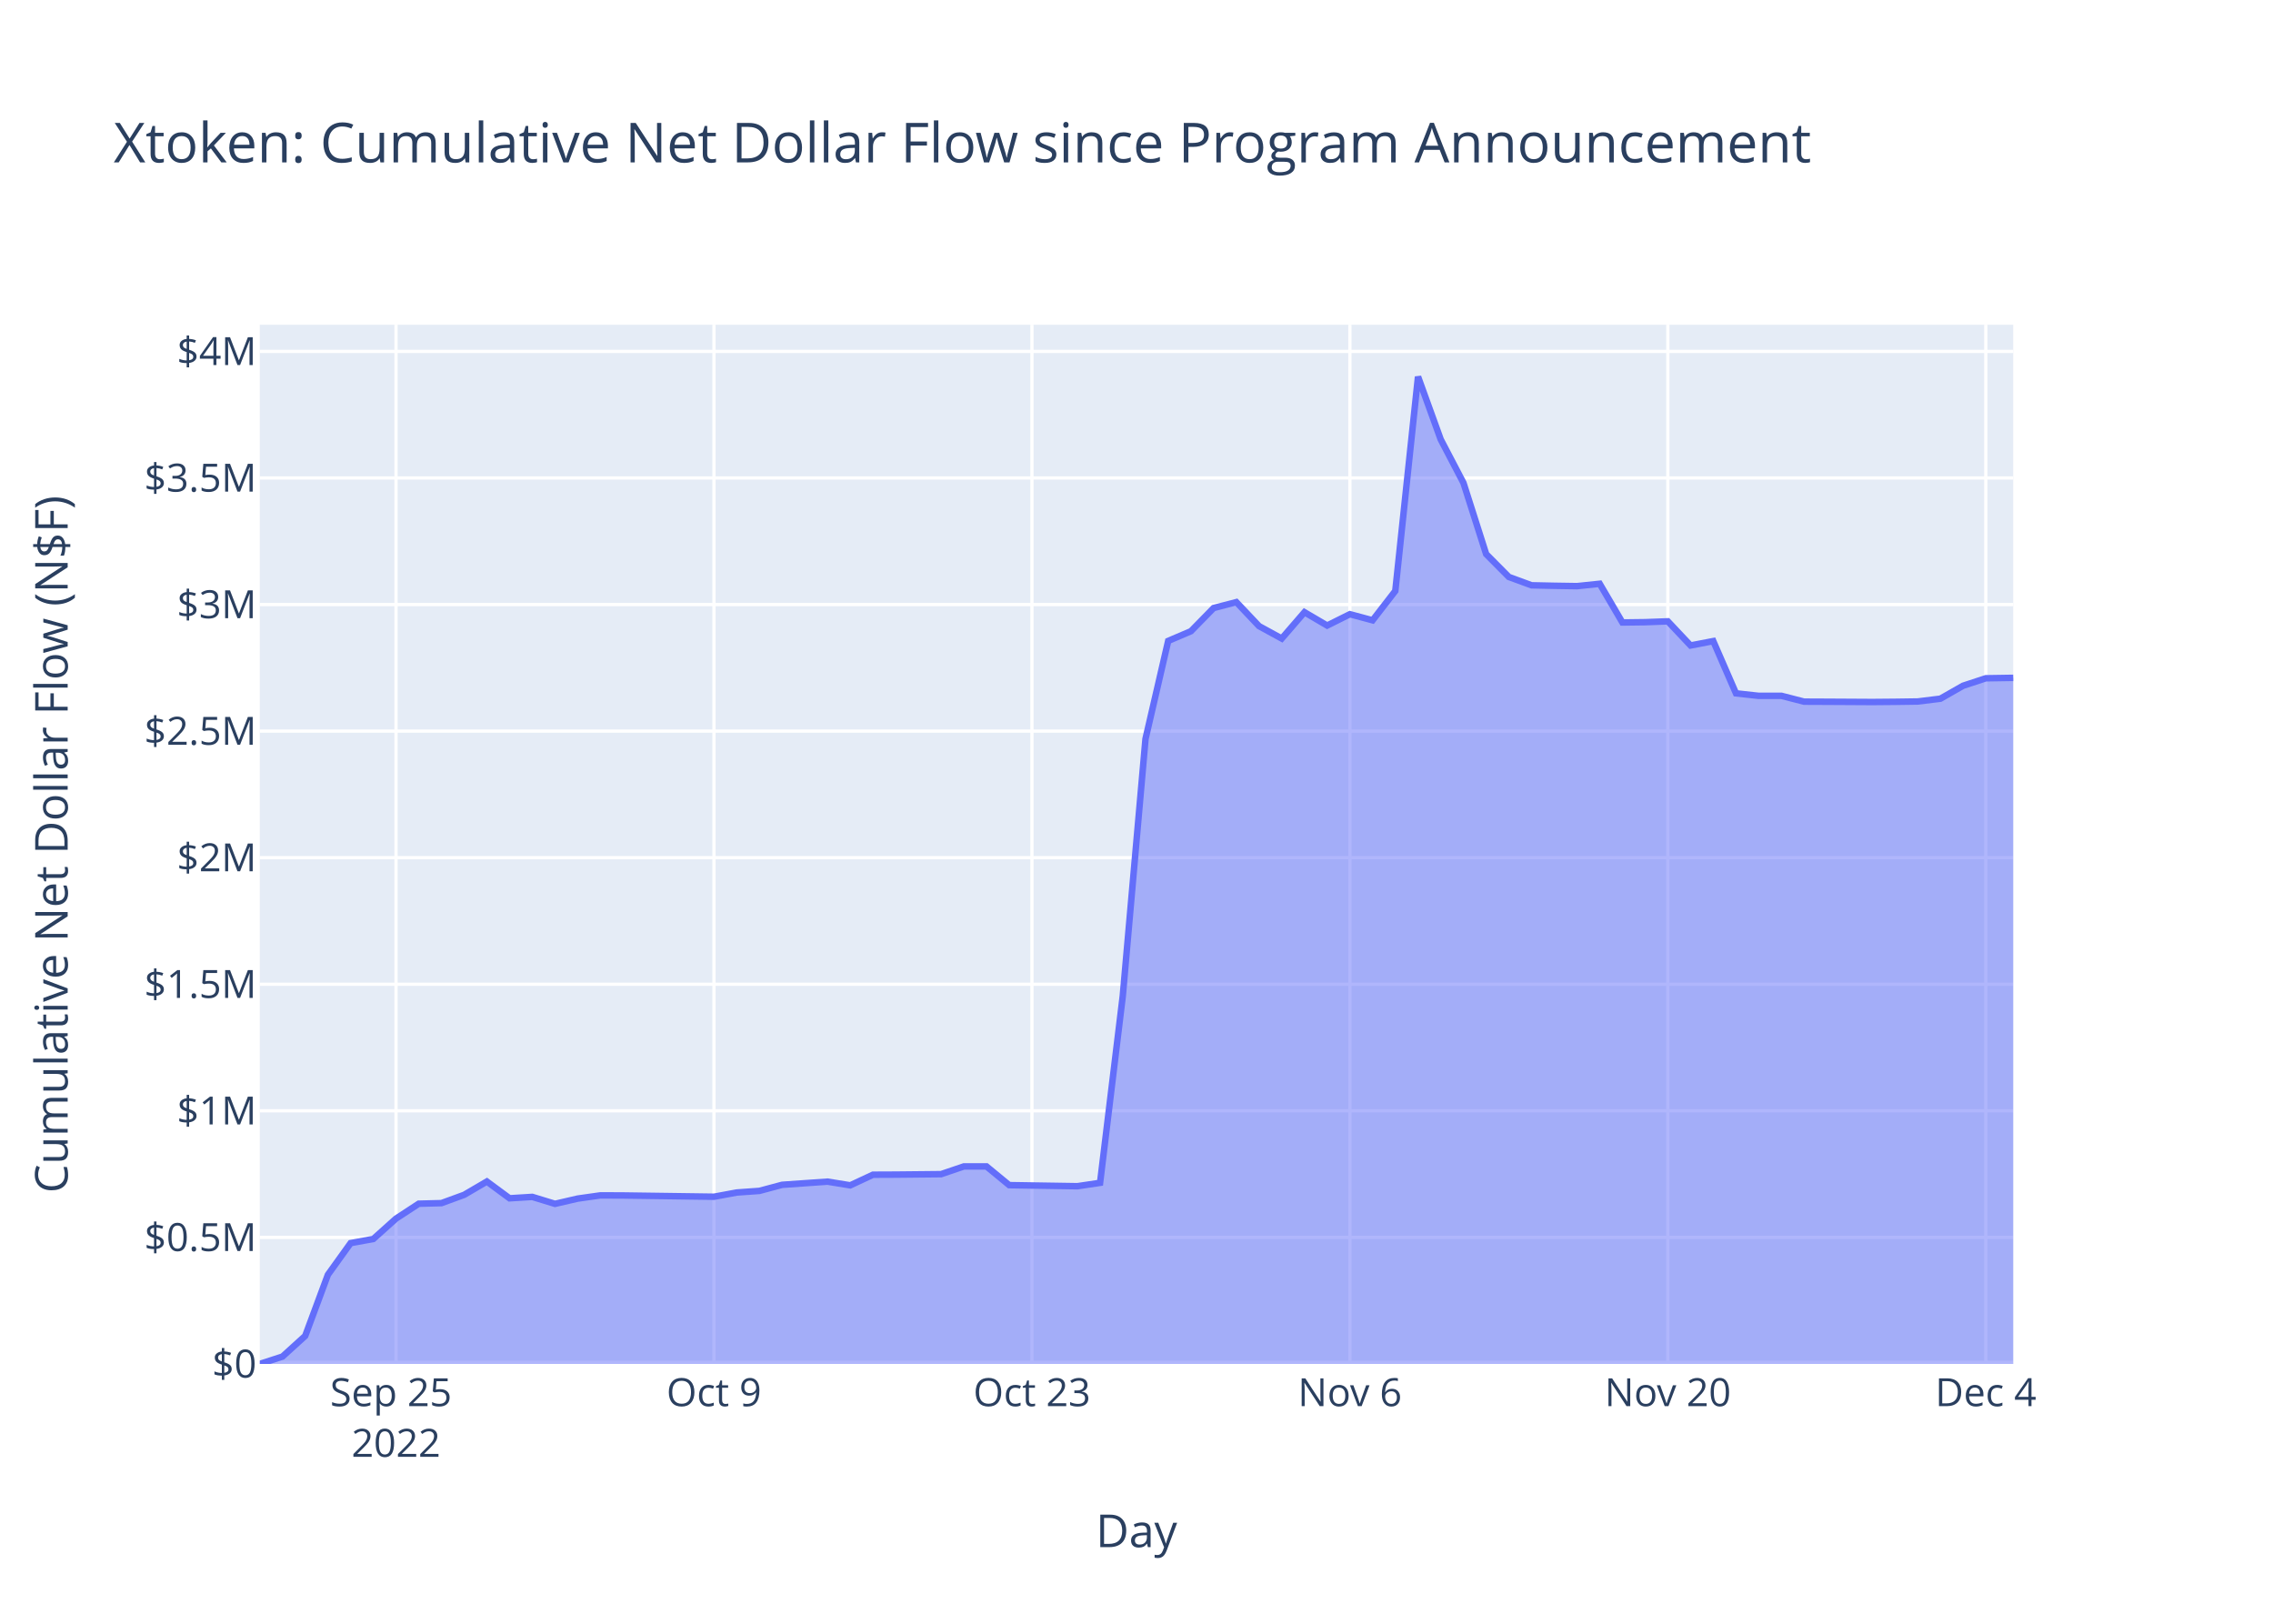
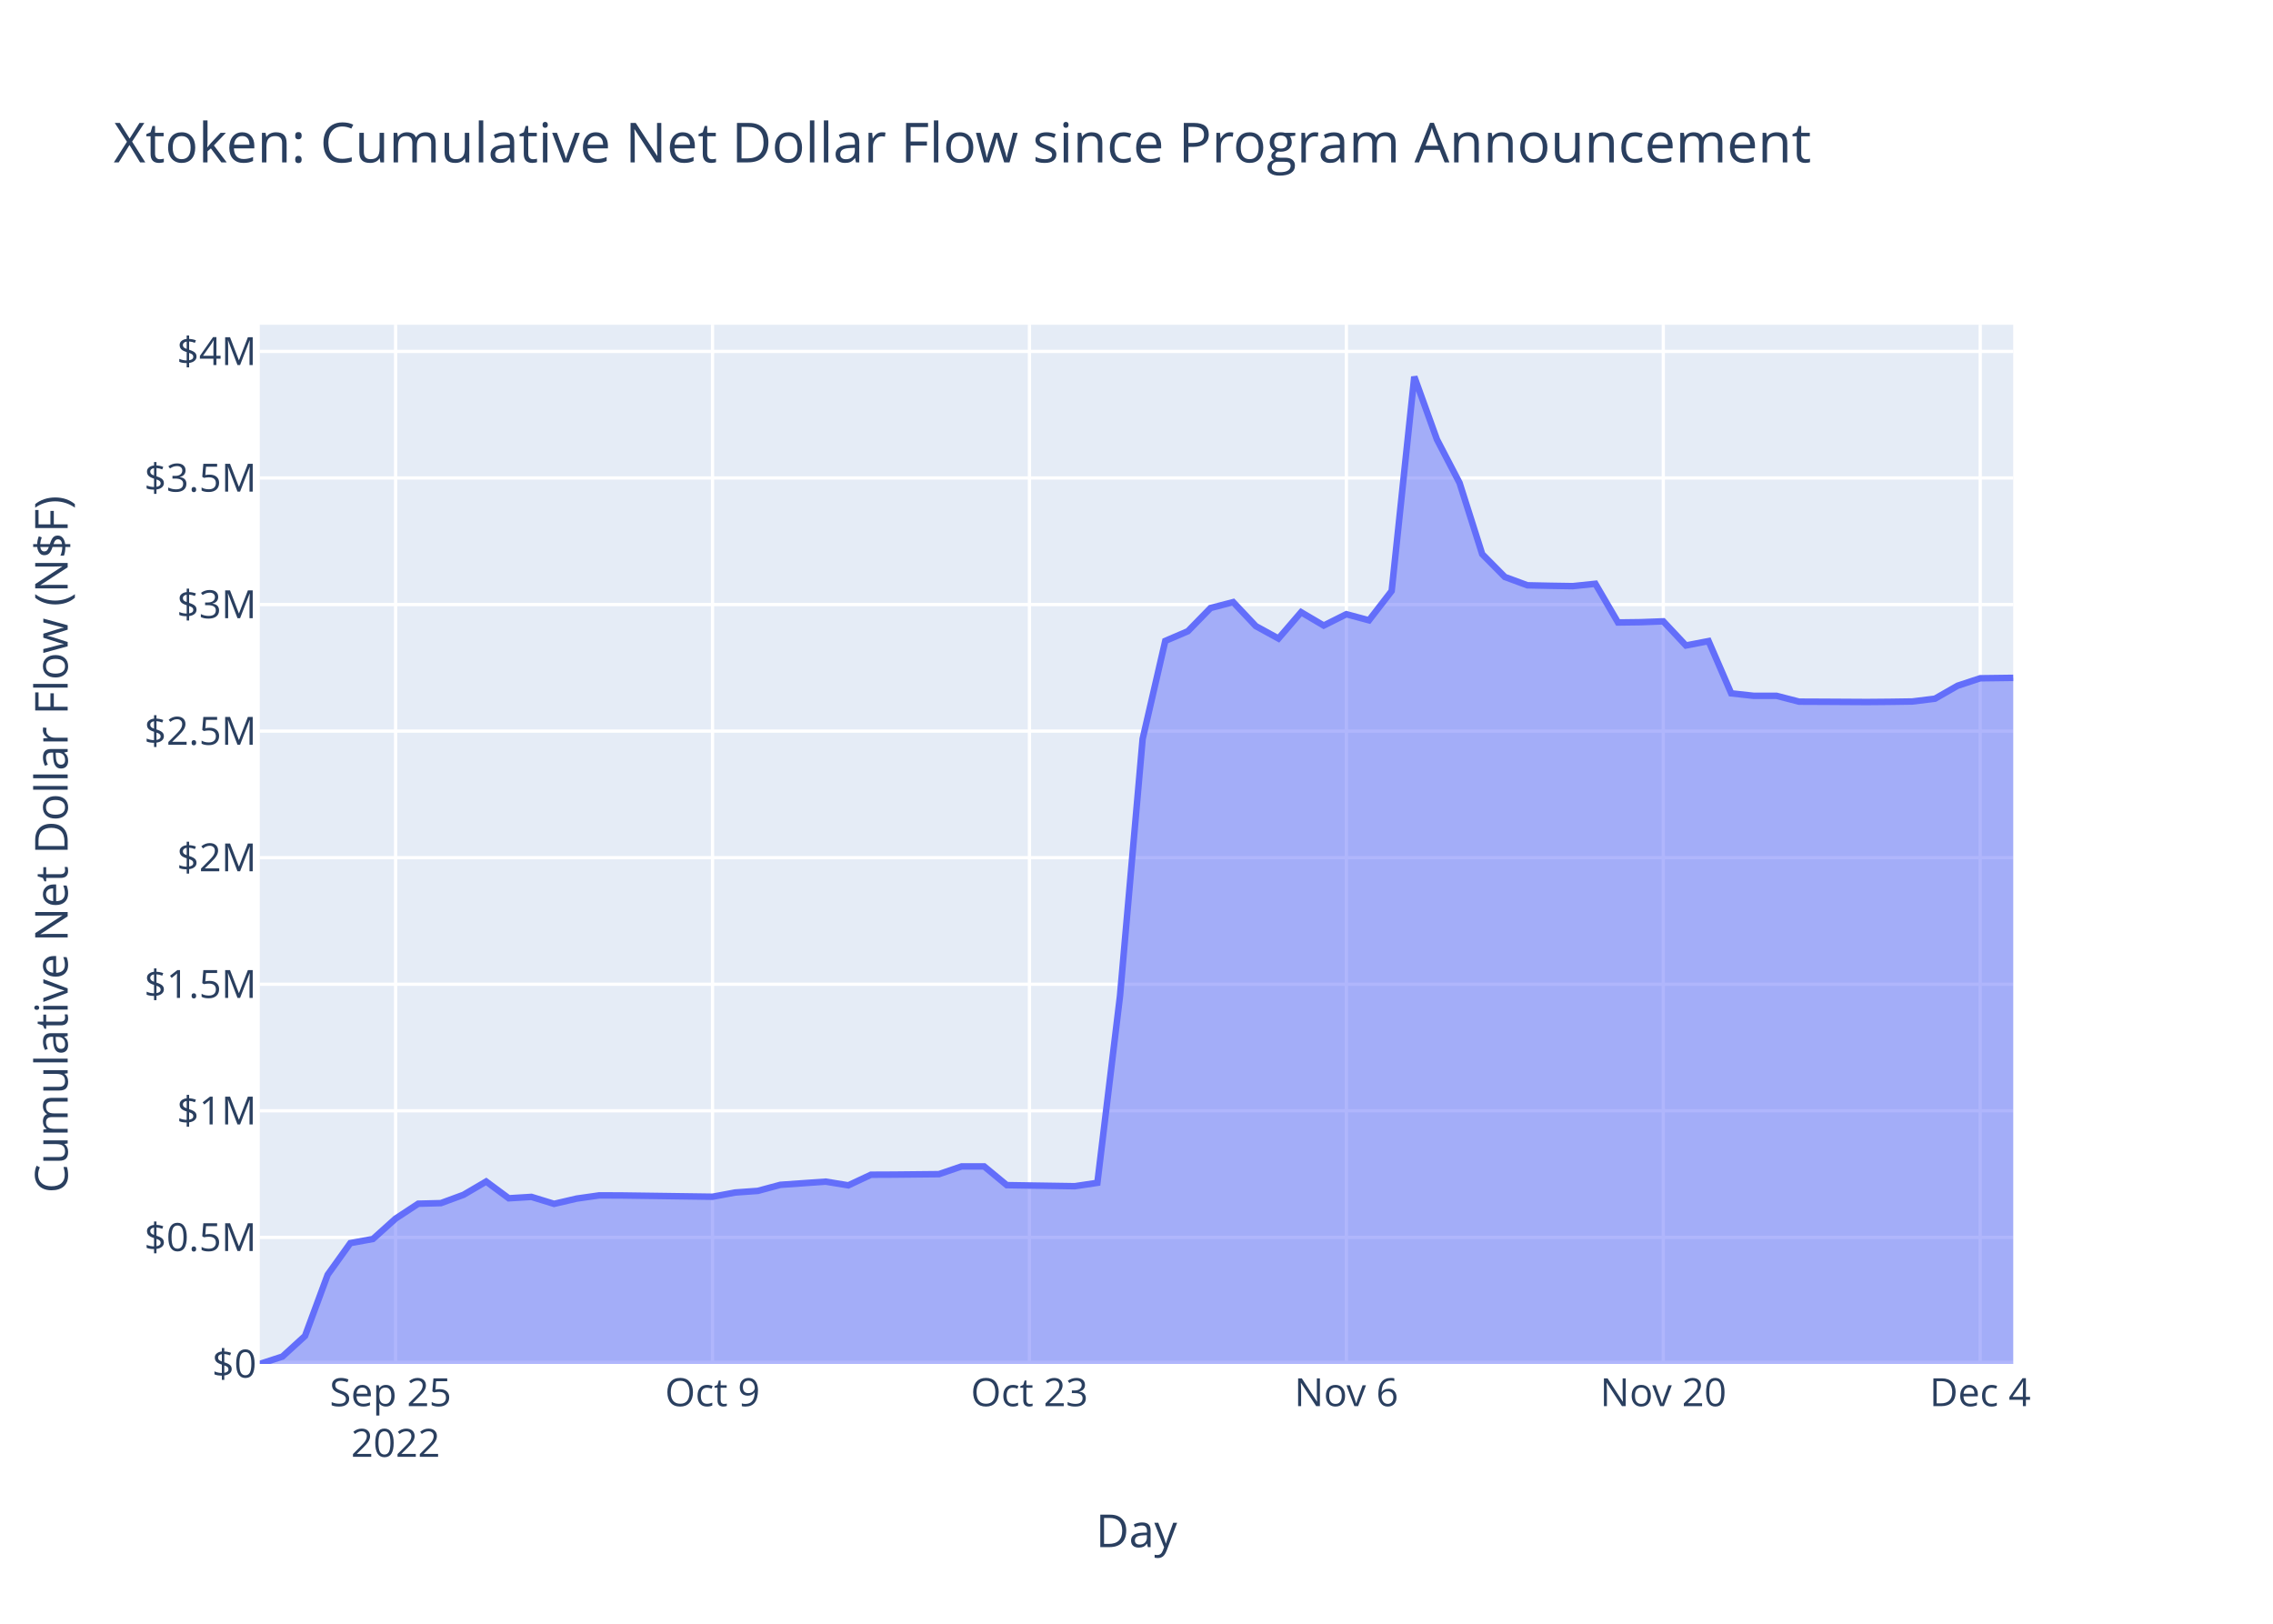
<svg xmlns="http://www.w3.org/2000/svg" class="main-svg" width="700" height="500" style="" viewBox="0 0 700 500">
  <rect x="0" y="0" width="700" height="500" style="fill: rgb(255, 255, 255); fill-opacity: 1;" />
-   <defs id="defs-479b75">
+   <defs id="defs-bb7247">
    <g class="clips">
-       <clipPath id="clip479b75xyplot" class="plotclip">
+       <clipPath id="clipbb7247xyplot" class="plotclip">
        <rect width="540" height="320" />
      </clipPath>
-       <clipPath class="axesclip" id="clip479b75x">
+       <clipPath class="axesclip" id="clipbb7247x">
        <rect x="80" y="0" width="540" height="500" />
      </clipPath>
-       <clipPath class="axesclip" id="clip479b75y">
+       <clipPath class="axesclip" id="clipbb7247y">
        <rect x="0" y="100" width="700" height="320" />
      </clipPath>
-       <clipPath class="axesclip" id="clip479b75xy">
+       <clipPath class="axesclip" id="clipbb7247xy">
        <rect x="80" y="100" width="540" height="320" />
      </clipPath>
    </g>
    <g class="gradients" />
    <g class="patterns" />
  </defs>
  <g class="bglayer">
    <rect class="bg" x="80" y="100" width="540" height="320" style="fill: rgb(229, 236, 246); fill-opacity: 1; stroke-width: 0;" />
  </g>
  <g class="layer-below">
    <g class="imagelayer" />
    <g class="shapelayer" />
  </g>
  <g class="cartesianlayer">
    <g class="subplot xy">
      <g class="layer-subplot">
        <g class="shapelayer" />
        <g class="imagelayer" />
      </g>
      <g class="minor-gridlayer">
        <g class="x" />
        <g class="y" />
      </g>
      <g class="gridlayer">
        <g class="x">
-           <path class="xgrid crisp" transform="translate(121.96,0)" d="M0,100v320" style="stroke: rgb(255, 255, 255); stroke-opacity: 1; stroke-width: 1px;" />
-           <path class="xgrid crisp" transform="translate(219.88,0)" d="M0,100v320" style="stroke: rgb(255, 255, 255); stroke-opacity: 1; stroke-width: 1px;" />
-           <path class="xgrid crisp" transform="translate(317.8,0)" d="M0,100v320" style="stroke: rgb(255, 255, 255); stroke-opacity: 1; stroke-width: 1px;" />
-           <path class="xgrid crisp" transform="translate(415.72,0)" d="M0,100v320" style="stroke: rgb(255, 255, 255); stroke-opacity: 1; stroke-width: 1px;" />
-           <path class="xgrid crisp" transform="translate(513.63,0)" d="M0,100v320" style="stroke: rgb(255, 255, 255); stroke-opacity: 1; stroke-width: 1px;" />
-           <path class="xgrid crisp" transform="translate(611.55,0)" d="M0,100v320" style="stroke: rgb(255, 255, 255); stroke-opacity: 1; stroke-width: 1px;" />
+           <path class="xgrid crisp" transform="translate(121.83,0)" d="M0,100v320" style="stroke: rgb(255, 255, 255); stroke-opacity: 1; stroke-width: 1px;" />
+           <path class="xgrid crisp" transform="translate(219.43,0)" d="M0,100v320" style="stroke: rgb(255, 255, 255); stroke-opacity: 1; stroke-width: 1px;" />
+           <path class="xgrid crisp" transform="translate(317.03,0)" d="M0,100v320" style="stroke: rgb(255, 255, 255); stroke-opacity: 1; stroke-width: 1px;" />
+           <path class="xgrid crisp" transform="translate(414.63,0)" d="M0,100v320" style="stroke: rgb(255, 255, 255); stroke-opacity: 1; stroke-width: 1px;" />
+           <path class="xgrid crisp" transform="translate(512.23,0)" d="M0,100v320" style="stroke: rgb(255, 255, 255); stroke-opacity: 1; stroke-width: 1px;" />
+           <path class="xgrid crisp" transform="translate(609.83,0)" d="M0,100v320" style="stroke: rgb(255, 255, 255); stroke-opacity: 1; stroke-width: 1px;" />
        </g>
        <g class="y">
          <path class="ygrid crisp" transform="translate(0,381.03)" d="M80,0h540" style="stroke: rgb(255, 255, 255); stroke-opacity: 1; stroke-width: 1px;" />
          <path class="ygrid crisp" transform="translate(0,342.05)" d="M80,0h540" style="stroke: rgb(255, 255, 255); stroke-opacity: 1; stroke-width: 1px;" />
          <path class="ygrid crisp" transform="translate(0,303.08)" d="M80,0h540" style="stroke: rgb(255, 255, 255); stroke-opacity: 1; stroke-width: 1px;" />
          <path class="ygrid crisp" transform="translate(0,264.1)" d="M80,0h540" style="stroke: rgb(255, 255, 255); stroke-opacity: 1; stroke-width: 1px;" />
          <path class="ygrid crisp" transform="translate(0,225.13)" d="M80,0h540" style="stroke: rgb(255, 255, 255); stroke-opacity: 1; stroke-width: 1px;" />
          <path class="ygrid crisp" transform="translate(0,186.16)" d="M80,0h540" style="stroke: rgb(255, 255, 255); stroke-opacity: 1; stroke-width: 1px;" />
          <path class="ygrid crisp" transform="translate(0,147.18)" d="M80,0h540" style="stroke: rgb(255, 255, 255); stroke-opacity: 1; stroke-width: 1px;" />
          <path class="ygrid crisp" transform="translate(0,108.21)" d="M80,0h540" style="stroke: rgb(255, 255, 255); stroke-opacity: 1; stroke-width: 1px;" />
        </g>
      </g>
      <g class="zerolinelayer">
        <path class="yzl zl crisp" transform="translate(0,420)" d="M80,0h540" style="stroke: rgb(255, 255, 255); stroke-opacity: 1; stroke-width: 2px;" />
      </g>
      <path class="xlines-below" />
      <path class="ylines-below" />
      <g class="overlines-below" />
      <g class="xaxislayer-below" />
      <g class="yaxislayer-below" />
      <g class="overaxes-below" />
-       <g class="plot" transform="translate(80,100)" clip-path="url(#clip479b75xyplot)">
+       <g class="plot" transform="translate(80,100)" clip-path="url(#clipbb7247xyplot)">
        <g class="scatterlayer mlayer">
-           <g class="trace scatter tracef44663" style="stroke-miterlimit: 2;">
+           <g class="trace scatter trace2cc584" style="stroke-miterlimit: 2;">
            <g class="fills">
              <g>
-                 <path class="js-fill" d="M540,320L0,320L0,320L6.99,317.73L13.99,311.37L20.98,292.53L27.98,282.79L34.97,281.51L41.96,275.24L48.96,270.66L55.95,270.48L62.95,267.92L69.94,263.83L76.93,268.99L83.93,268.56L90.92,270.7L97.92,269.08L104.91,268.09L111.91,268.12L139.88,268.51L146.88,267.21L153.87,266.71L160.86,264.84L174.85,263.86L181.85,265L188.84,261.73L195.83,261.7L209.82,261.56L216.82,259.18L223.81,259.18L230.8,264.94L251.79,265.27L258.78,264.23L265.77,206.7L272.77,127.54L279.76,97.36L286.76,94.37L293.75,87.23L300.75,85.41L307.74,92.8L314.73,96.62L321.73,88.52L328.72,92.62L335.72,89.13L342.71,91.01L349.7,81.97L356.7,16L363.69,35.32L370.69,48.7L377.68,70.62L384.67,77.66L391.67,80.23L398.66,80.38L405.66,80.49L412.65,79.76L419.64,91.68L426.64,91.59L433.63,91.33L440.63,98.76L447.62,97.41L454.62,113.5L461.61,114.27L468.6,114.26L475.6,116.06L482.59,116.09L496.58,116.17L503.57,116.11L510.57,116.01L517.56,115.15L524.56,111.16L531.55,108.86L540,108.73" style="fill: rgb(99, 110, 250); fill-opacity: 0.5; stroke-width: 0;" />
+                 <path class="js-fill" d="M540,320L0,320L0,320L6.97,317.73L13.94,311.37L20.91,292.53L27.89,282.79L34.86,281.51L41.83,275.24L48.8,270.66L55.77,270.48L62.74,267.92L69.72,263.83L76.69,268.99L83.66,268.56L90.63,270.7L97.6,269.08L104.57,268.09L111.54,268.12L139.43,268.51L146.4,267.21L153.37,266.71L160.34,264.84L174.29,263.86L181.26,265L188.23,261.73L195.2,261.7L209.15,261.56L216.12,259.18L223.09,259.18L230.06,264.94L250.97,265.27L257.95,264.23L264.92,206.7L271.89,127.54L278.86,97.36L285.83,94.37L292.8,87.23L299.77,85.41L306.75,92.8L313.72,96.62L320.69,88.52L327.66,92.62L334.63,89.13L341.6,91.01L348.58,81.97L355.55,16L362.52,35.32L369.49,48.7L376.46,70.62L383.43,77.66L390.4,80.23L397.38,80.38L404.35,80.49L411.32,79.76L418.29,91.68L425.26,91.59L432.23,91.33L439.2,98.76L446.18,97.41L453.15,113.5L460.12,114.27L467.09,114.26L474.06,116.06L481.03,116.09L494.98,116.17L501.95,116.11L508.92,116.01L515.89,115.15L522.86,111.16L529.83,108.86L540,108.73" style="fill: rgb(99, 110, 250); fill-opacity: 0.5; stroke-width: 0;" />
              </g>
            </g>
            <g class="errorbars" />
            <g class="lines">
-               <path class="js-line" d="M0,320L6.99,317.73L13.99,311.37L20.98,292.53L27.98,282.79L34.97,281.51L41.96,275.24L48.96,270.66L55.95,270.48L62.95,267.92L69.94,263.83L76.93,268.99L83.93,268.56L90.92,270.7L97.92,269.08L104.91,268.09L111.91,268.12L139.88,268.51L146.88,267.21L153.87,266.71L160.86,264.84L174.85,263.86L181.85,265L188.84,261.73L195.83,261.7L209.82,261.56L216.82,259.18L223.81,259.18L230.8,264.94L251.79,265.27L258.78,264.23L265.77,206.7L272.77,127.54L279.76,97.36L286.76,94.37L293.75,87.23L300.75,85.41L307.74,92.8L314.73,96.62L321.73,88.52L328.72,92.62L335.72,89.13L342.71,91.01L349.7,81.97L356.7,16L363.69,35.32L370.69,48.7L377.68,70.62L384.67,77.66L391.67,80.23L398.66,80.38L405.66,80.49L412.65,79.76L419.64,91.68L426.64,91.59L433.63,91.33L440.63,98.76L447.62,97.41L454.62,113.5L461.61,114.27L468.6,114.26L475.6,116.06L482.59,116.09L496.58,116.17L503.57,116.11L510.57,116.01L517.56,115.15L524.56,111.16L531.55,108.86L540,108.73" style="vector-effect: non-scaling-stroke; fill: none; stroke: rgb(99, 110, 250); stroke-opacity: 1; stroke-width: 2px; opacity: 1;" />
+               <path class="js-line" d="M0,320L6.97,317.73L13.94,311.37L20.91,292.53L27.89,282.79L34.86,281.51L41.83,275.24L48.8,270.66L55.77,270.48L62.74,267.92L69.72,263.83L76.69,268.99L83.66,268.56L90.63,270.7L97.6,269.08L104.57,268.09L111.54,268.12L139.43,268.51L146.4,267.21L153.37,266.71L160.34,264.84L174.29,263.86L181.26,265L188.23,261.73L195.2,261.7L209.15,261.56L216.12,259.18L223.09,259.18L230.06,264.94L250.97,265.27L257.95,264.23L264.92,206.7L271.89,127.54L278.86,97.36L285.83,94.37L292.8,87.23L299.77,85.41L306.75,92.8L313.72,96.62L320.69,88.52L327.66,92.62L334.63,89.13L341.6,91.01L348.58,81.97L355.55,16L362.52,35.32L369.49,48.7L376.46,70.62L383.43,77.66L390.4,80.23L397.38,80.38L404.35,80.49L411.32,79.76L418.29,91.68L425.26,91.59L432.23,91.33L439.2,98.76L446.18,97.41L453.15,113.5L460.12,114.27L467.09,114.26L474.06,116.06L481.03,116.09L494.98,116.17L501.95,116.11L508.92,116.01L515.89,115.15L522.86,111.16L529.83,108.86L540,108.73" style="vector-effect: non-scaling-stroke; fill: none; stroke: rgb(99, 110, 250); stroke-opacity: 1; stroke-width: 2px; opacity: 1;" />
            </g>
            <g class="points" />
            <g class="text" />
          </g>
        </g>
      </g>
      <g class="overplot" />
      <path class="xlines-above crisp" d="M0,0" style="fill: none;" />
      <path class="ylines-above crisp" d="M0,0" style="fill: none;" />
      <g class="overlines-above" />
      <g class="xaxislayer-above">
        <g class="xtick">
-           <text text-anchor="middle" x="0" y="433" transform="translate(121.96,0)" style="font-family: 'Open Sans', verdana, arial, sans-serif; font-size: 12px; fill: rgb(42, 63, 95); fill-opacity: 1; white-space: pre; opacity: 1;">
+           <text text-anchor="middle" x="0" y="433" transform="translate(121.83,0)" style="font-family: 'Open Sans', verdana, arial, sans-serif; font-size: 12px; fill: rgb(42, 63, 95); fill-opacity: 1; white-space: pre; opacity: 1;">
            <tspan class="line" dy="0em" x="0" y="433">Sep 25</tspan>
            <tspan class="line" dy="1.3em" x="0" y="433">2022</tspan>
          </text>
        </g>
        <g class="xtick">
-           <text text-anchor="middle" x="0" y="433" style="font-family: 'Open Sans', verdana, arial, sans-serif; font-size: 12px; fill: rgb(42, 63, 95); fill-opacity: 1; white-space: pre; opacity: 1;" transform="translate(219.88,0)">Oct 9</text>
+           <text text-anchor="middle" x="0" y="433" style="font-family: 'Open Sans', verdana, arial, sans-serif; font-size: 12px; fill: rgb(42, 63, 95); fill-opacity: 1; white-space: pre; opacity: 1;" transform="translate(219.43,0)">Oct 9</text>
        </g>
        <g class="xtick">
-           <text text-anchor="middle" x="0" y="433" style="font-family: 'Open Sans', verdana, arial, sans-serif; font-size: 12px; fill: rgb(42, 63, 95); fill-opacity: 1; white-space: pre; opacity: 1;" transform="translate(317.8,0)">Oct 23</text>
+           <text text-anchor="middle" x="0" y="433" style="font-family: 'Open Sans', verdana, arial, sans-serif; font-size: 12px; fill: rgb(42, 63, 95); fill-opacity: 1; white-space: pre; opacity: 1;" transform="translate(317.03,0)">Oct 23</text>
        </g>
        <g class="xtick">
-           <text text-anchor="middle" x="0" y="433" style="font-family: 'Open Sans', verdana, arial, sans-serif; font-size: 12px; fill: rgb(42, 63, 95); fill-opacity: 1; white-space: pre; opacity: 1;" transform="translate(415.72,0)">Nov 6</text>
+           <text text-anchor="middle" x="0" y="433" style="font-family: 'Open Sans', verdana, arial, sans-serif; font-size: 12px; fill: rgb(42, 63, 95); fill-opacity: 1; white-space: pre; opacity: 1;" transform="translate(414.63,0)">Nov 6</text>
        </g>
        <g class="xtick">
-           <text text-anchor="middle" x="0" y="433" style="font-family: 'Open Sans', verdana, arial, sans-serif; font-size: 12px; fill: rgb(42, 63, 95); fill-opacity: 1; white-space: pre; opacity: 1;" transform="translate(513.63,0)">Nov 20</text>
+           <text text-anchor="middle" x="0" y="433" style="font-family: 'Open Sans', verdana, arial, sans-serif; font-size: 12px; fill: rgb(42, 63, 95); fill-opacity: 1; white-space: pre; opacity: 1;" transform="translate(512.23,0)">Nov 20</text>
        </g>
        <g class="xtick">
-           <text text-anchor="middle" x="0" y="433" style="font-family: 'Open Sans', verdana, arial, sans-serif; font-size: 12px; fill: rgb(42, 63, 95); fill-opacity: 1; white-space: pre; opacity: 1;" transform="translate(611.55,0)">Dec 4</text>
+           <text text-anchor="middle" x="0" y="433" style="font-family: 'Open Sans', verdana, arial, sans-serif; font-size: 12px; fill: rgb(42, 63, 95); fill-opacity: 1; white-space: pre; opacity: 1;" transform="translate(609.83,0)">Dec 4</text>
        </g>
      </g>
      <g class="yaxislayer-above">
        <g class="ytick">
          <text text-anchor="end" x="79" y="4.2" transform="translate(0,420)" style="font-family: 'Open Sans', verdana, arial, sans-serif; font-size: 12px; fill: rgb(42, 63, 95); fill-opacity: 1; white-space: pre; opacity: 1;">$0</text>
        </g>
        <g class="ytick">
          <text text-anchor="end" x="79" y="4.2" style="font-family: 'Open Sans', verdana, arial, sans-serif; font-size: 12px; fill: rgb(42, 63, 95); fill-opacity: 1; white-space: pre; opacity: 1;" transform="translate(0,381.03)">$0.5M</text>
        </g>
        <g class="ytick">
          <text text-anchor="end" x="79" y="4.2" style="font-family: 'Open Sans', verdana, arial, sans-serif; font-size: 12px; fill: rgb(42, 63, 95); fill-opacity: 1; white-space: pre; opacity: 1;" transform="translate(0,342.05)">$1M</text>
        </g>
        <g class="ytick">
          <text text-anchor="end" x="79" y="4.2" style="font-family: 'Open Sans', verdana, arial, sans-serif; font-size: 12px; fill: rgb(42, 63, 95); fill-opacity: 1; white-space: pre; opacity: 1;" transform="translate(0,303.08)">$1.5M</text>
        </g>
        <g class="ytick">
          <text text-anchor="end" x="79" y="4.2" style="font-family: 'Open Sans', verdana, arial, sans-serif; font-size: 12px; fill: rgb(42, 63, 95); fill-opacity: 1; white-space: pre; opacity: 1;" transform="translate(0,264.1)">$2M</text>
        </g>
        <g class="ytick">
          <text text-anchor="end" x="79" y="4.2" style="font-family: 'Open Sans', verdana, arial, sans-serif; font-size: 12px; fill: rgb(42, 63, 95); fill-opacity: 1; white-space: pre; opacity: 1;" transform="translate(0,225.13)">$2.5M</text>
        </g>
        <g class="ytick">
          <text text-anchor="end" x="79" y="4.2" style="font-family: 'Open Sans', verdana, arial, sans-serif; font-size: 12px; fill: rgb(42, 63, 95); fill-opacity: 1; white-space: pre; opacity: 1;" transform="translate(0,186.16)">$3M</text>
        </g>
        <g class="ytick">
          <text text-anchor="end" x="79" y="4.2" style="font-family: 'Open Sans', verdana, arial, sans-serif; font-size: 12px; fill: rgb(42, 63, 95); fill-opacity: 1; white-space: pre; opacity: 1;" transform="translate(0,147.18)">$3.5M</text>
        </g>
        <g class="ytick">
          <text text-anchor="end" x="79" y="4.2" style="font-family: 'Open Sans', verdana, arial, sans-serif; font-size: 12px; fill: rgb(42, 63, 95); fill-opacity: 1; white-space: pre; opacity: 1;" transform="translate(0,108.21)">$4M</text>
        </g>
      </g>
      <g class="overaxes-above" />
    </g>
  </g>
  <g class="polarlayer" />
  <g class="smithlayer" />
  <g class="ternarylayer" />
  <g class="geolayer" />
  <g class="funnelarealayer" />
  <g class="pielayer" />
  <g class="iciclelayer" />
  <g class="treemaplayer" />
  <g class="sunburstlayer" />
  <g class="glimages" />
-   <defs id="topdefs-479b75">
+   <defs id="topdefs-bb7247">
    <g class="clips" />
  </defs>
  <g class="layer-above">
    <g class="imagelayer" />
    <g class="shapelayer" />
  </g>
  <g class="infolayer">
    <g class="g-gtitle">
      <text class="gtitle" x="35" y="50" text-anchor="start" dy="0em" style="font-family: 'Open Sans', verdana, arial, sans-serif; font-size: 17px; fill: rgb(42, 63, 95); opacity: 1; font-weight: normal; white-space: pre;">Xtoken: Cumulative Net Dollar Flow since Program Announcement</text>
    </g>
    <g class="g-xtitle">
      <text class="xtitle" x="350" y="476.409" text-anchor="middle" style="font-family: 'Open Sans', verdana, arial, sans-serif; font-size: 14px; fill: rgb(42, 63, 95); opacity: 1; font-weight: normal; white-space: pre;">Day</text>
    </g>
    <g class="g-ytitle">
      <text class="ytitle" transform="rotate(-90,20.84063,260)" x="20.841" y="260" text-anchor="middle" style="font-family: 'Open Sans', verdana, arial, sans-serif; font-size: 14px; fill: rgb(42, 63, 95); opacity: 1; font-weight: normal; white-space: pre;">Cumulative Net Dollar Flow (N$F)</text>
    </g>
  </g>
</svg>
